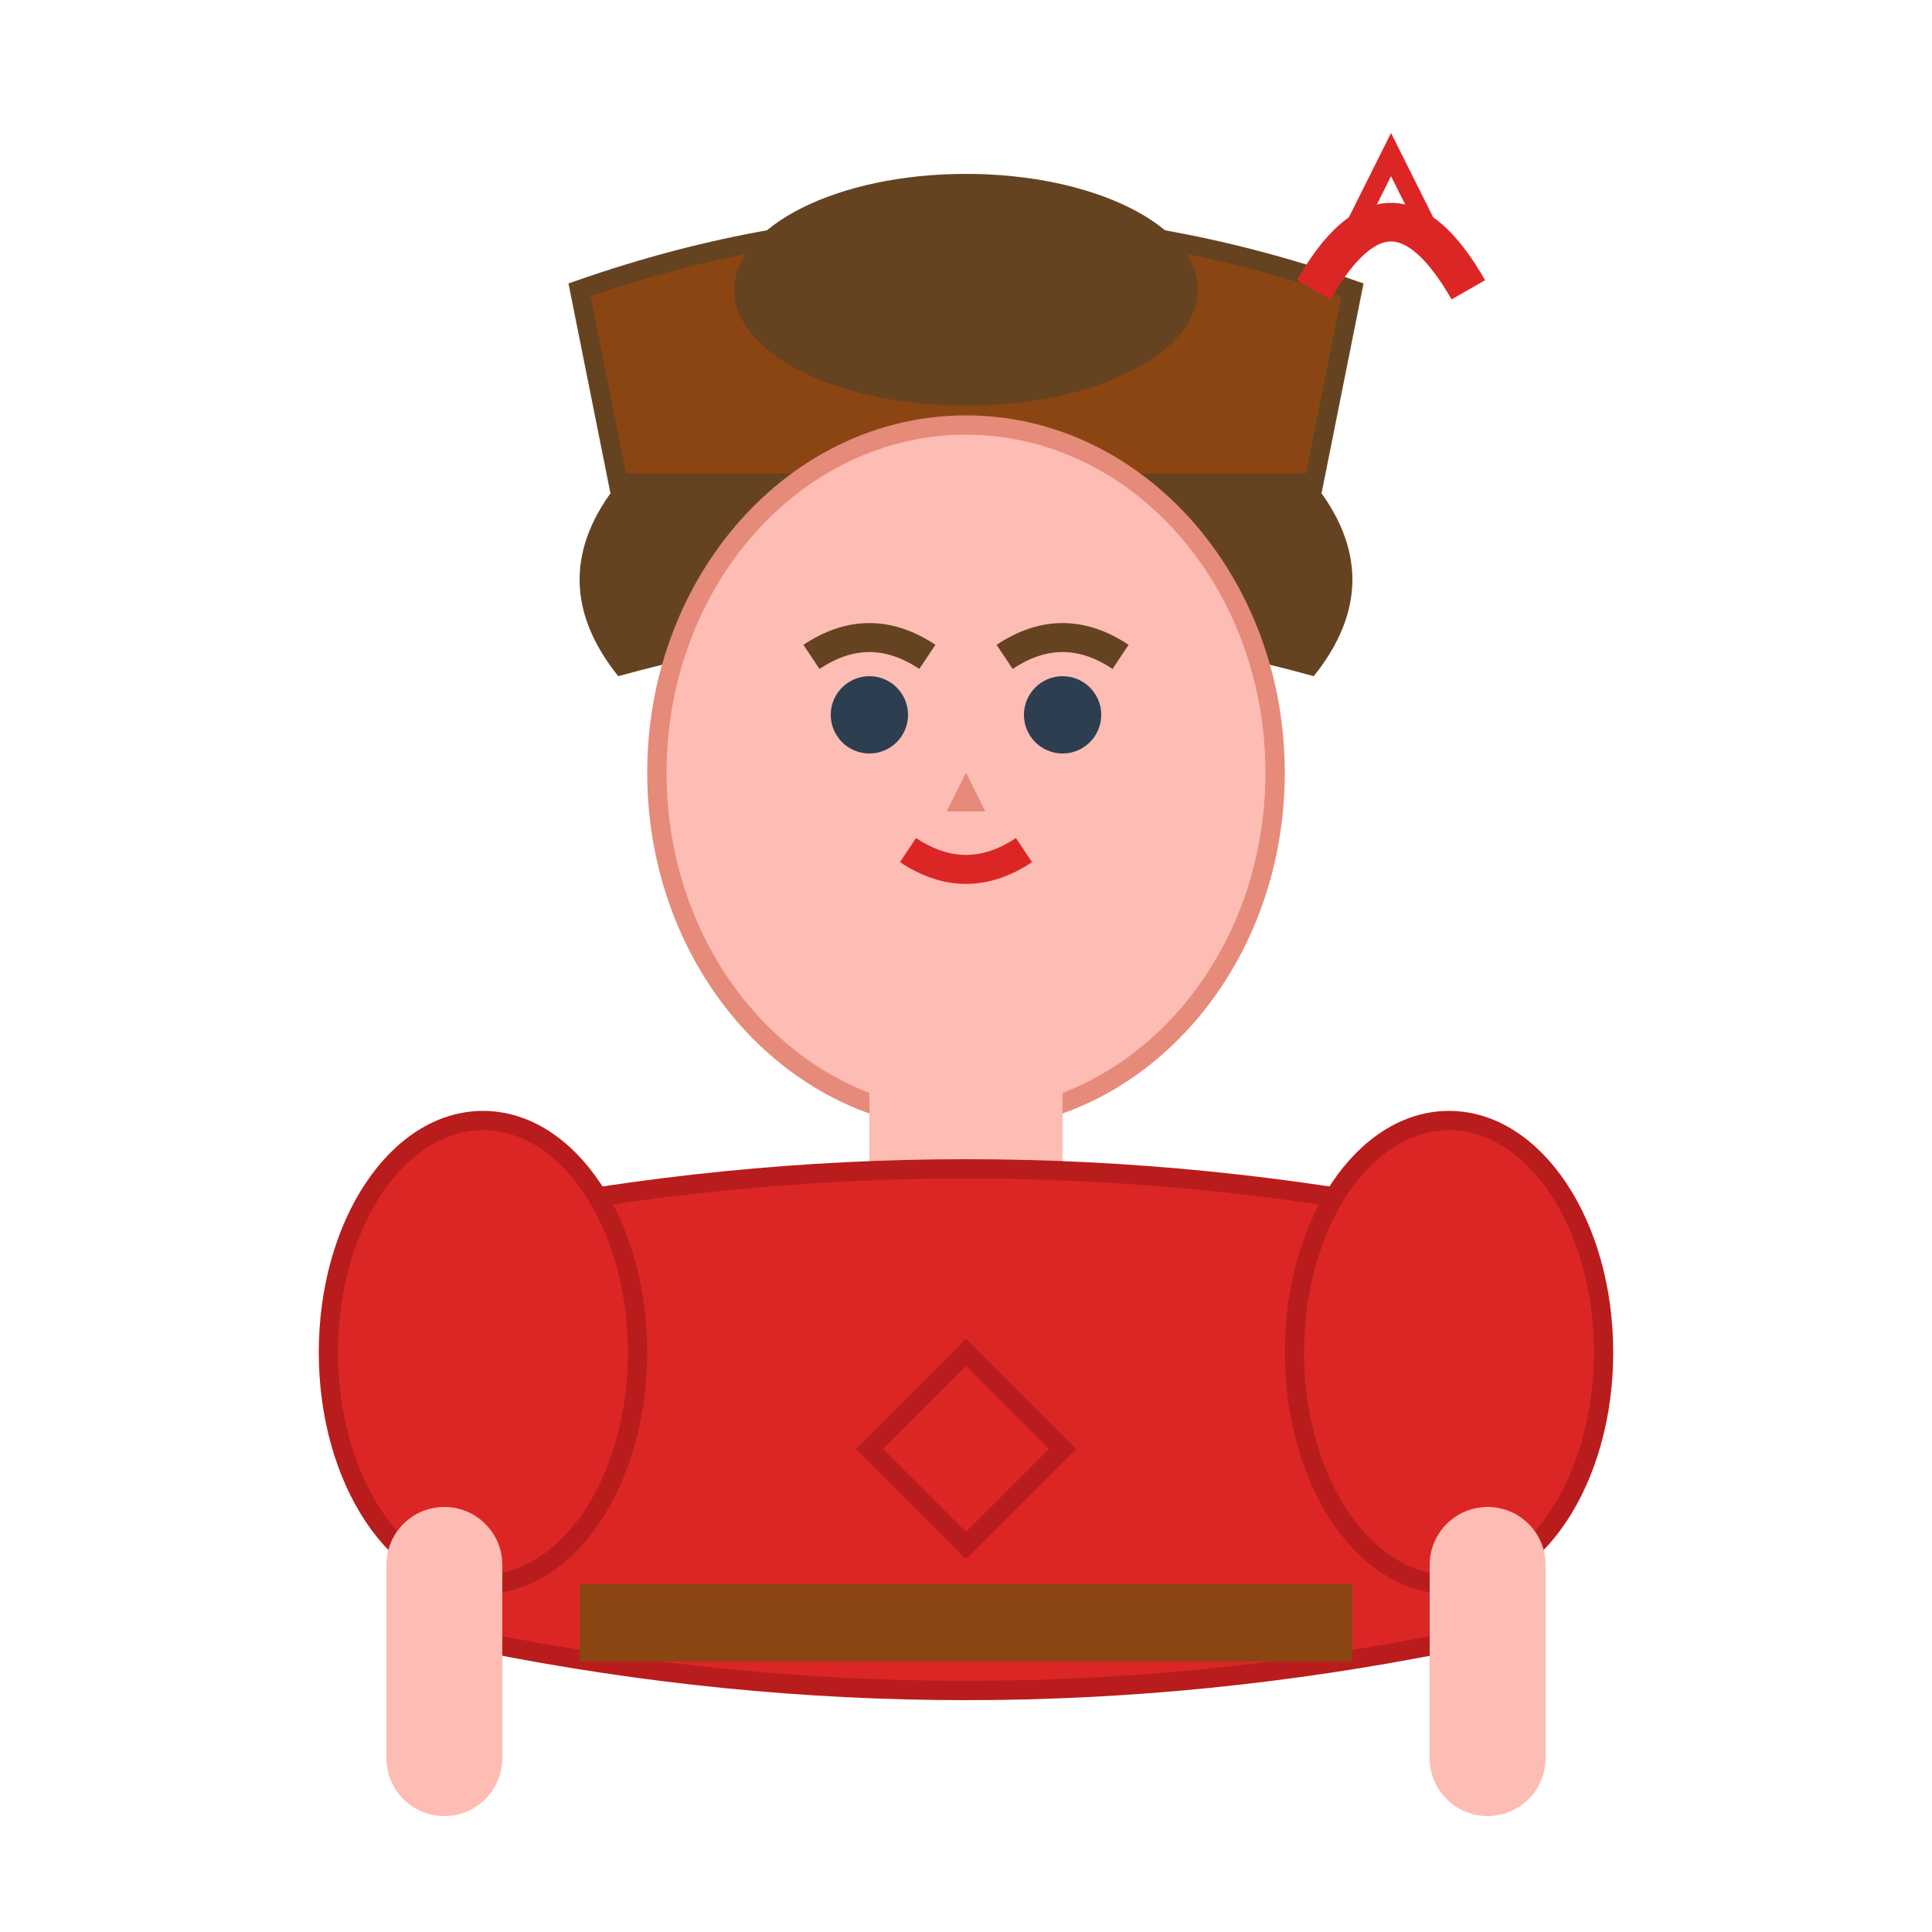
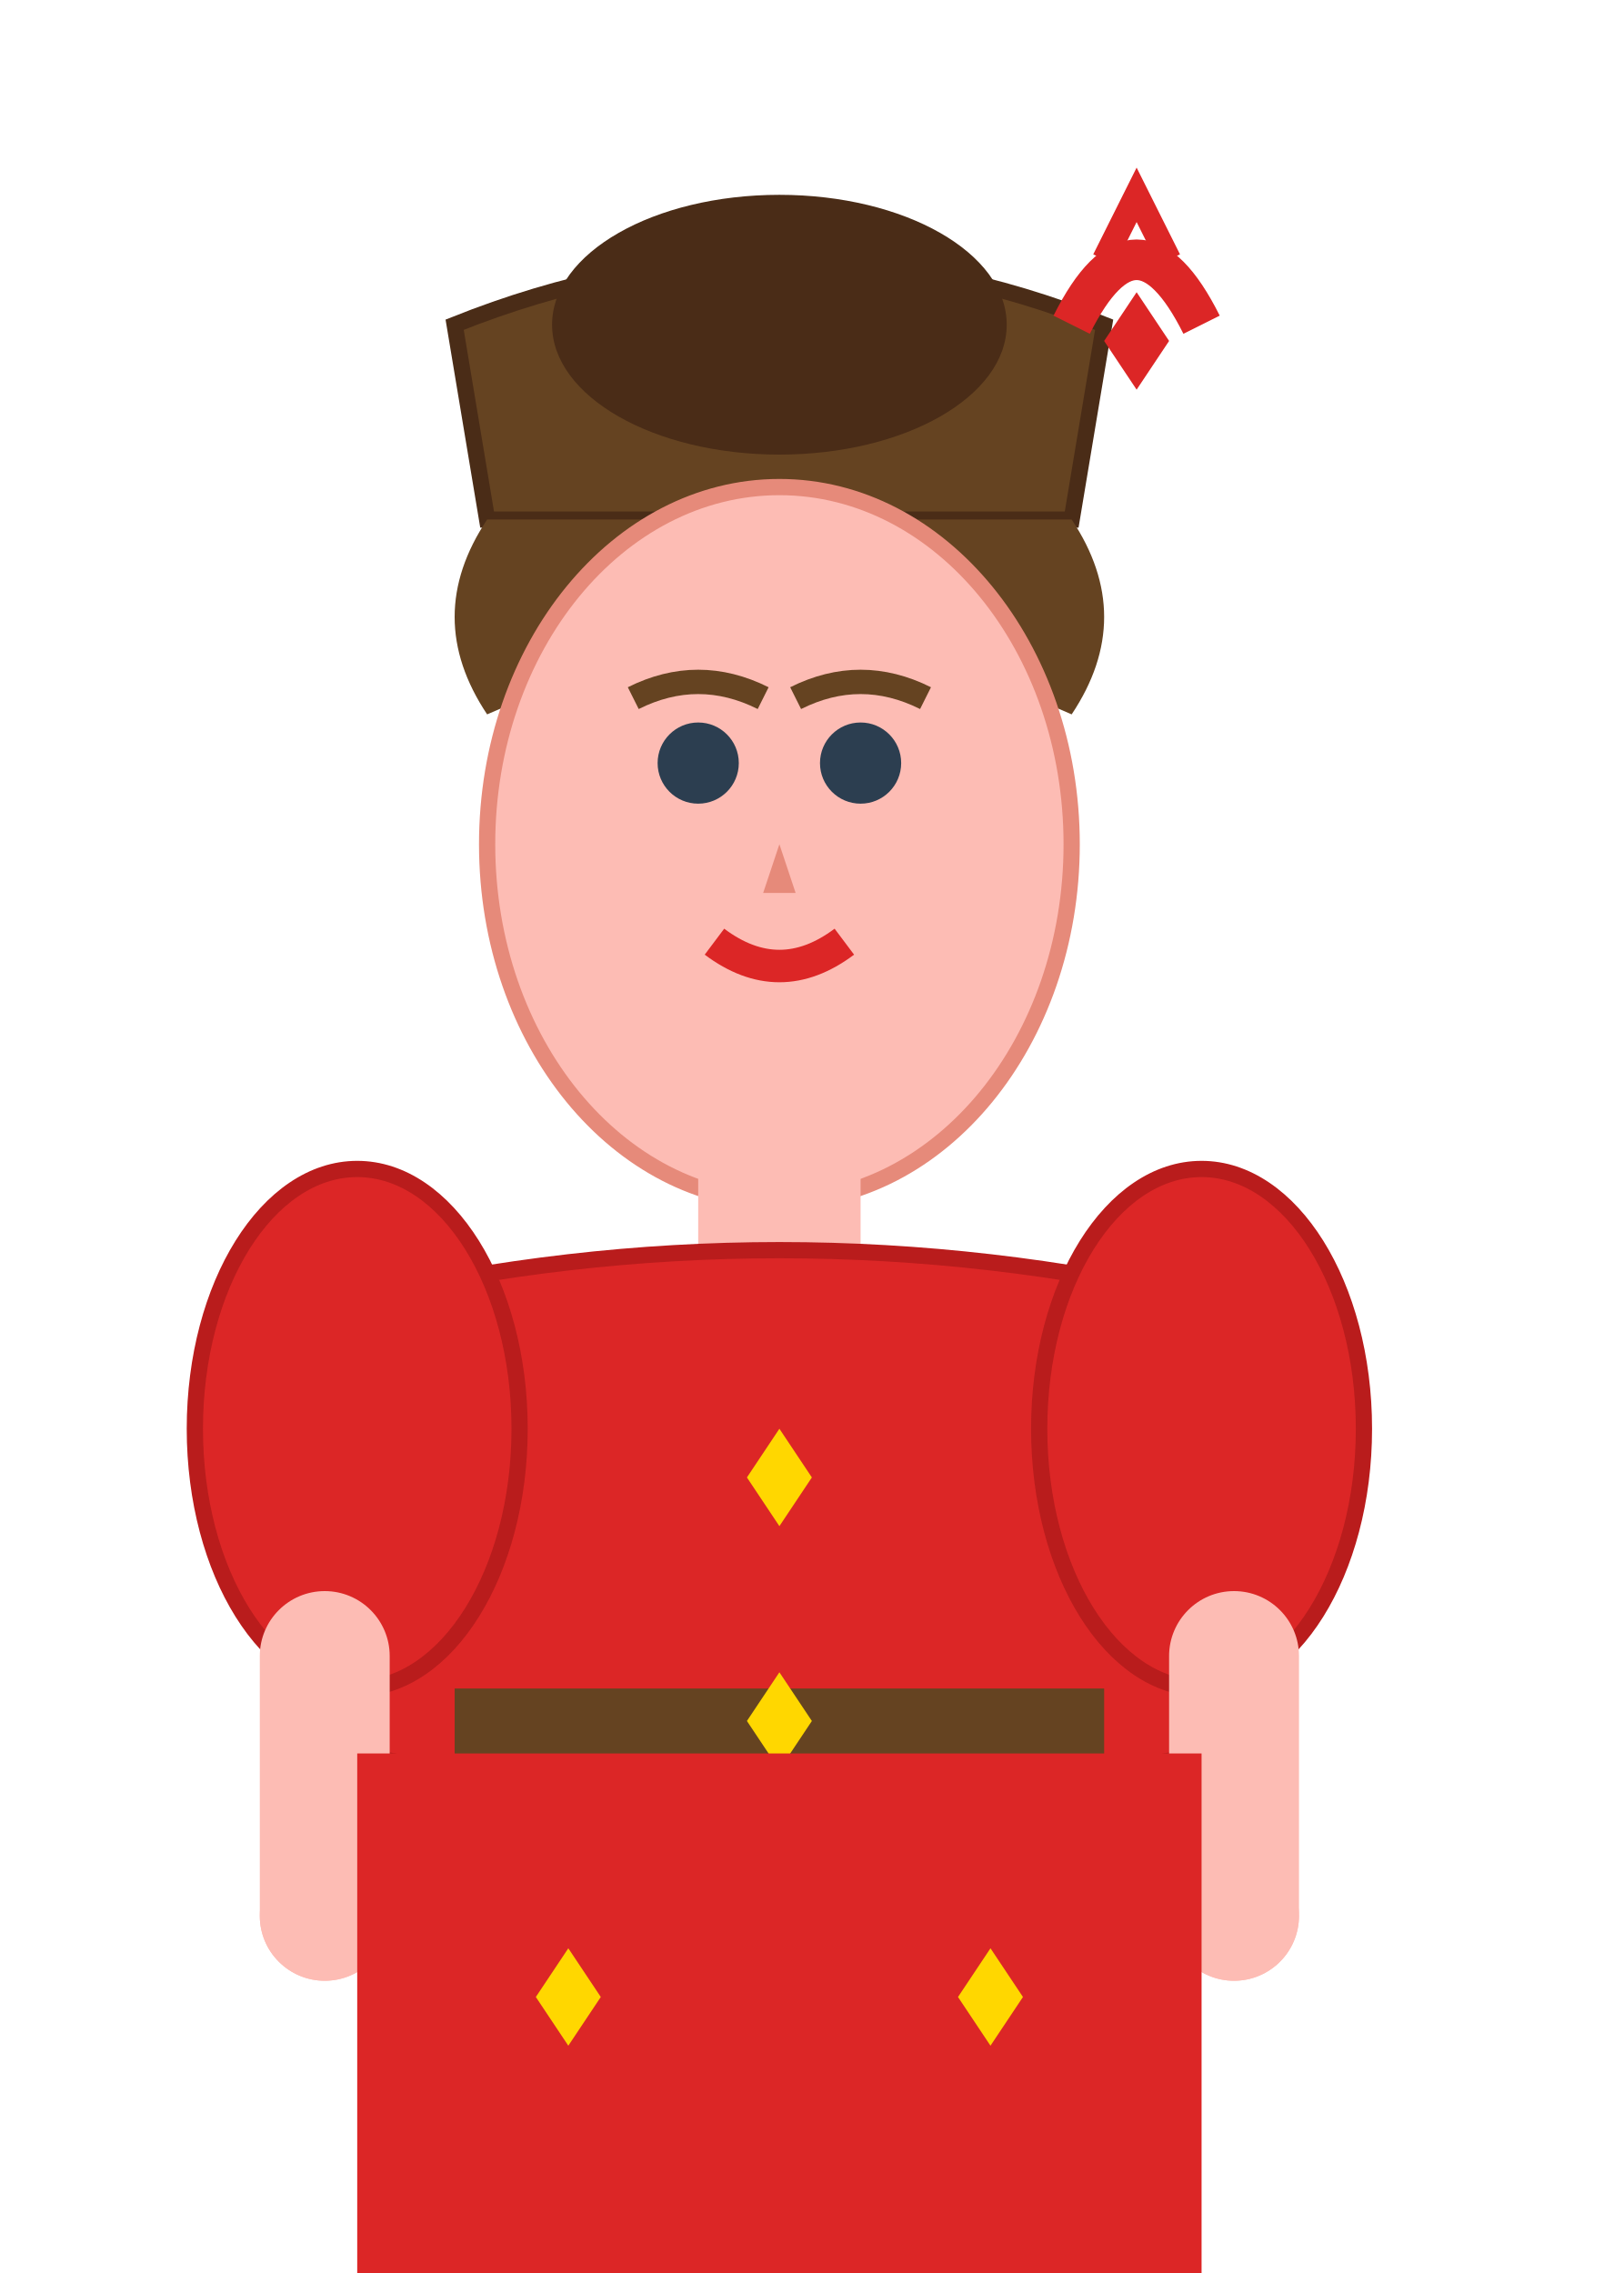
- <svg xmlns="http://www.w3.org/2000/svg" viewBox="0 0 100 100">
-   <path d="M30 15 Q50 8 70 15 L68 25 L32 25 Z" fill="#8B4513" stroke="#654321" stroke-width="1" />
-   <ellipse cx="50" cy="15" rx="12" ry="6" fill="#654321" />
-   <path d="M68 15 Q72 8 76 15" stroke="#DC2626" stroke-width="2" fill="none" />
-   <path d="M70 12 L72 8 L74 12" stroke="#DC2626" stroke-width="1" fill="none" />
-   <path d="M32 25 Q28 30 32 35 Q50 30 68 35 Q72 30 68 25" fill="#654321" />
-   <ellipse cx="50" cy="40" rx="16" ry="18" fill="#FDBCB4" stroke="#E68A7A" stroke-width="1" />
-   <circle cx="45" cy="37" r="2" fill="#2C3E50" />
-   <circle cx="55" cy="37" r="2" fill="#2C3E50" />
-   <path d="M42 34 Q45 32 48 34" stroke="#654321" stroke-width="1.5" fill="none" />
-   <path d="M52 34 Q55 32 58 34" stroke="#654321" stroke-width="1.5" fill="none" />
-   <path d="M50 40 L49 42 L51 42 Z" fill="#E68A7A" />
-   <path d="M47 44 Q50 46 53 44" stroke="#DC2626" stroke-width="1.5" fill="none" />
-   <rect x="45" y="55" width="10" height="8" fill="#FDBCB4" />
-   <path d="M25 63 Q50 58 75 63 L75 85 Q50 90 25 85 Z" fill="#DC2626" stroke="#B91C1C" stroke-width="1" />
-   <ellipse cx="25" cy="70" rx="8" ry="12" fill="#DC2626" stroke="#B91C1C" stroke-width="1" />
-   <ellipse cx="75" cy="70" rx="8" ry="12" fill="#DC2626" stroke="#B91C1C" stroke-width="1" />
-   <rect x="20" y="78" width="6" height="16" fill="#FDBCB4" rx="3" />
-   <rect x="74" y="78" width="6" height="16" fill="#FDBCB4" rx="3" />
-   <rect x="30" y="82" width="40" height="4" fill="#8B4513" />
-   <path d="M50 70 L45 75 L50 80 L55 75 Z" fill="#DC2626" stroke="#B91C1C" stroke-width="1" />
+ <svg xmlns="http://www.w3.org/2000/svg" viewBox="0 0 100 140">
+   <path d="M28 20 Q48 12 68 20 L66 32 L30 32 Z" fill="#654321" stroke="#4A2C17" stroke-width="1" />
+   <ellipse cx="48" cy="20" rx="14" ry="8" fill="#4A2C17" />
+   <path d="M66 20 Q70 12 74 20" stroke="#DC2626" stroke-width="2.5" fill="none" />
+   <path d="M68 16 L70 12 L72 16" stroke="#DC2626" stroke-width="1.5" fill="none" />
+   <path d="M70 18 L68 21 L70 24 L72 21 Z" fill="#DC2626" />
+   <path d="M30 32 Q26 38 30 44 Q48 36 66 44 Q70 38 66 32" fill="#654321" />
+   <ellipse cx="48" cy="52" rx="18" ry="22" fill="#FDBCB4" stroke="#E68A7A" stroke-width="1" />
+   <circle cx="43" cy="47" r="2.5" fill="#2C3E50" />
+   <circle cx="53" cy="47" r="2.5" fill="#2C3E50" />
+   <path d="M39 43 Q43 41 47 43" stroke="#654321" stroke-width="1.5" fill="none" />
+   <path d="M49 43 Q53 41 57 43" stroke="#654321" stroke-width="1.5" fill="none" />
+   <path d="M48 52 L47 55 L49 55 Z" fill="#E68A7A" />
+   <path d="M44 58 Q48 61 52 58" stroke="#DC2626" stroke-width="2" fill="none" />
+   <rect x="43" y="70" width="10" height="10" fill="#FDBCB4" />
+   <path d="M22 80 Q48 74 74 80 L74 108 Q48 114 22 108 Z" fill="#DC2626" stroke="#B91C1C" stroke-width="1" />
+   <path d="M48 88 L46 91 L48 94 L50 91 Z" fill="#FFD700" />
+   <ellipse cx="22" cy="88" rx="10" ry="16" fill="#DC2626" stroke="#B91C1C" stroke-width="1" />
+   <ellipse cx="74" cy="88" rx="10" ry="16" fill="#DC2626" stroke="#B91C1C" stroke-width="1" />
+   <rect x="16" y="98" width="8" height="24" fill="#FDBCB4" rx="4" />
+   <rect x="72" y="98" width="8" height="24" fill="#FDBCB4" rx="4" />
+   <circle cx="20" cy="118" r="4" fill="#FDBCB4" />
+   <circle cx="76" cy="118" r="4" fill="#FDBCB4" />
+   <rect x="28" y="104" width="40" height="5" fill="#654321" />
+   <path d="M48 103 L46 106 L48 109 L50 106 Z" fill="#FFD700" />
+   <rect x="22" y="108" width="52" height="32" fill="#DC2626" />
+   <path d="M35 120 L33 123 L35 126 L37 123 Z" fill="#FFD700" />
+   <path d="M61 120 L59 123 L61 126 L63 123 Z" fill="#FFD700" />
</svg>
